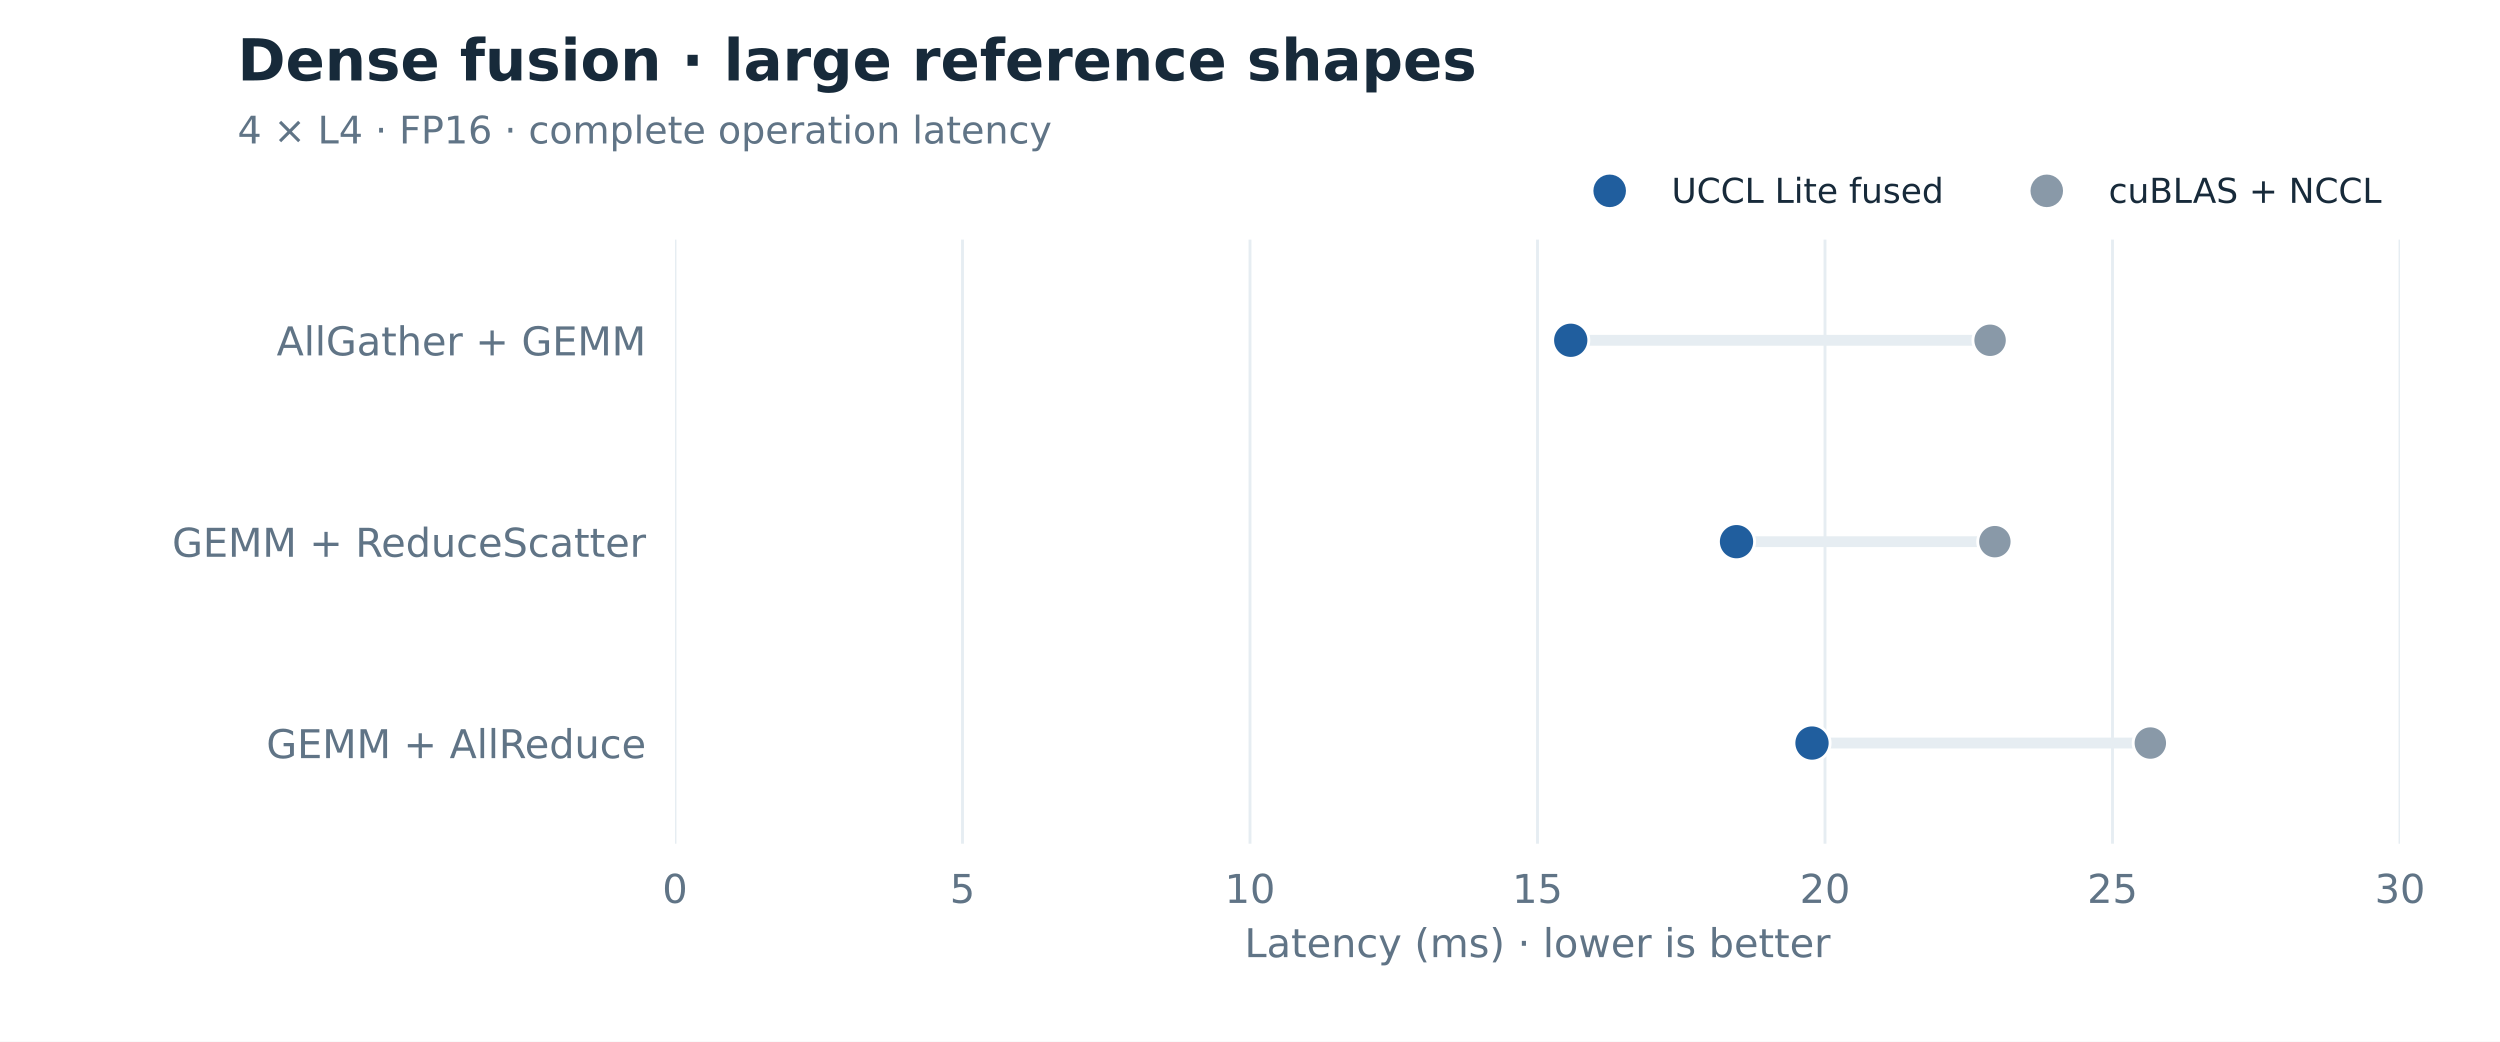
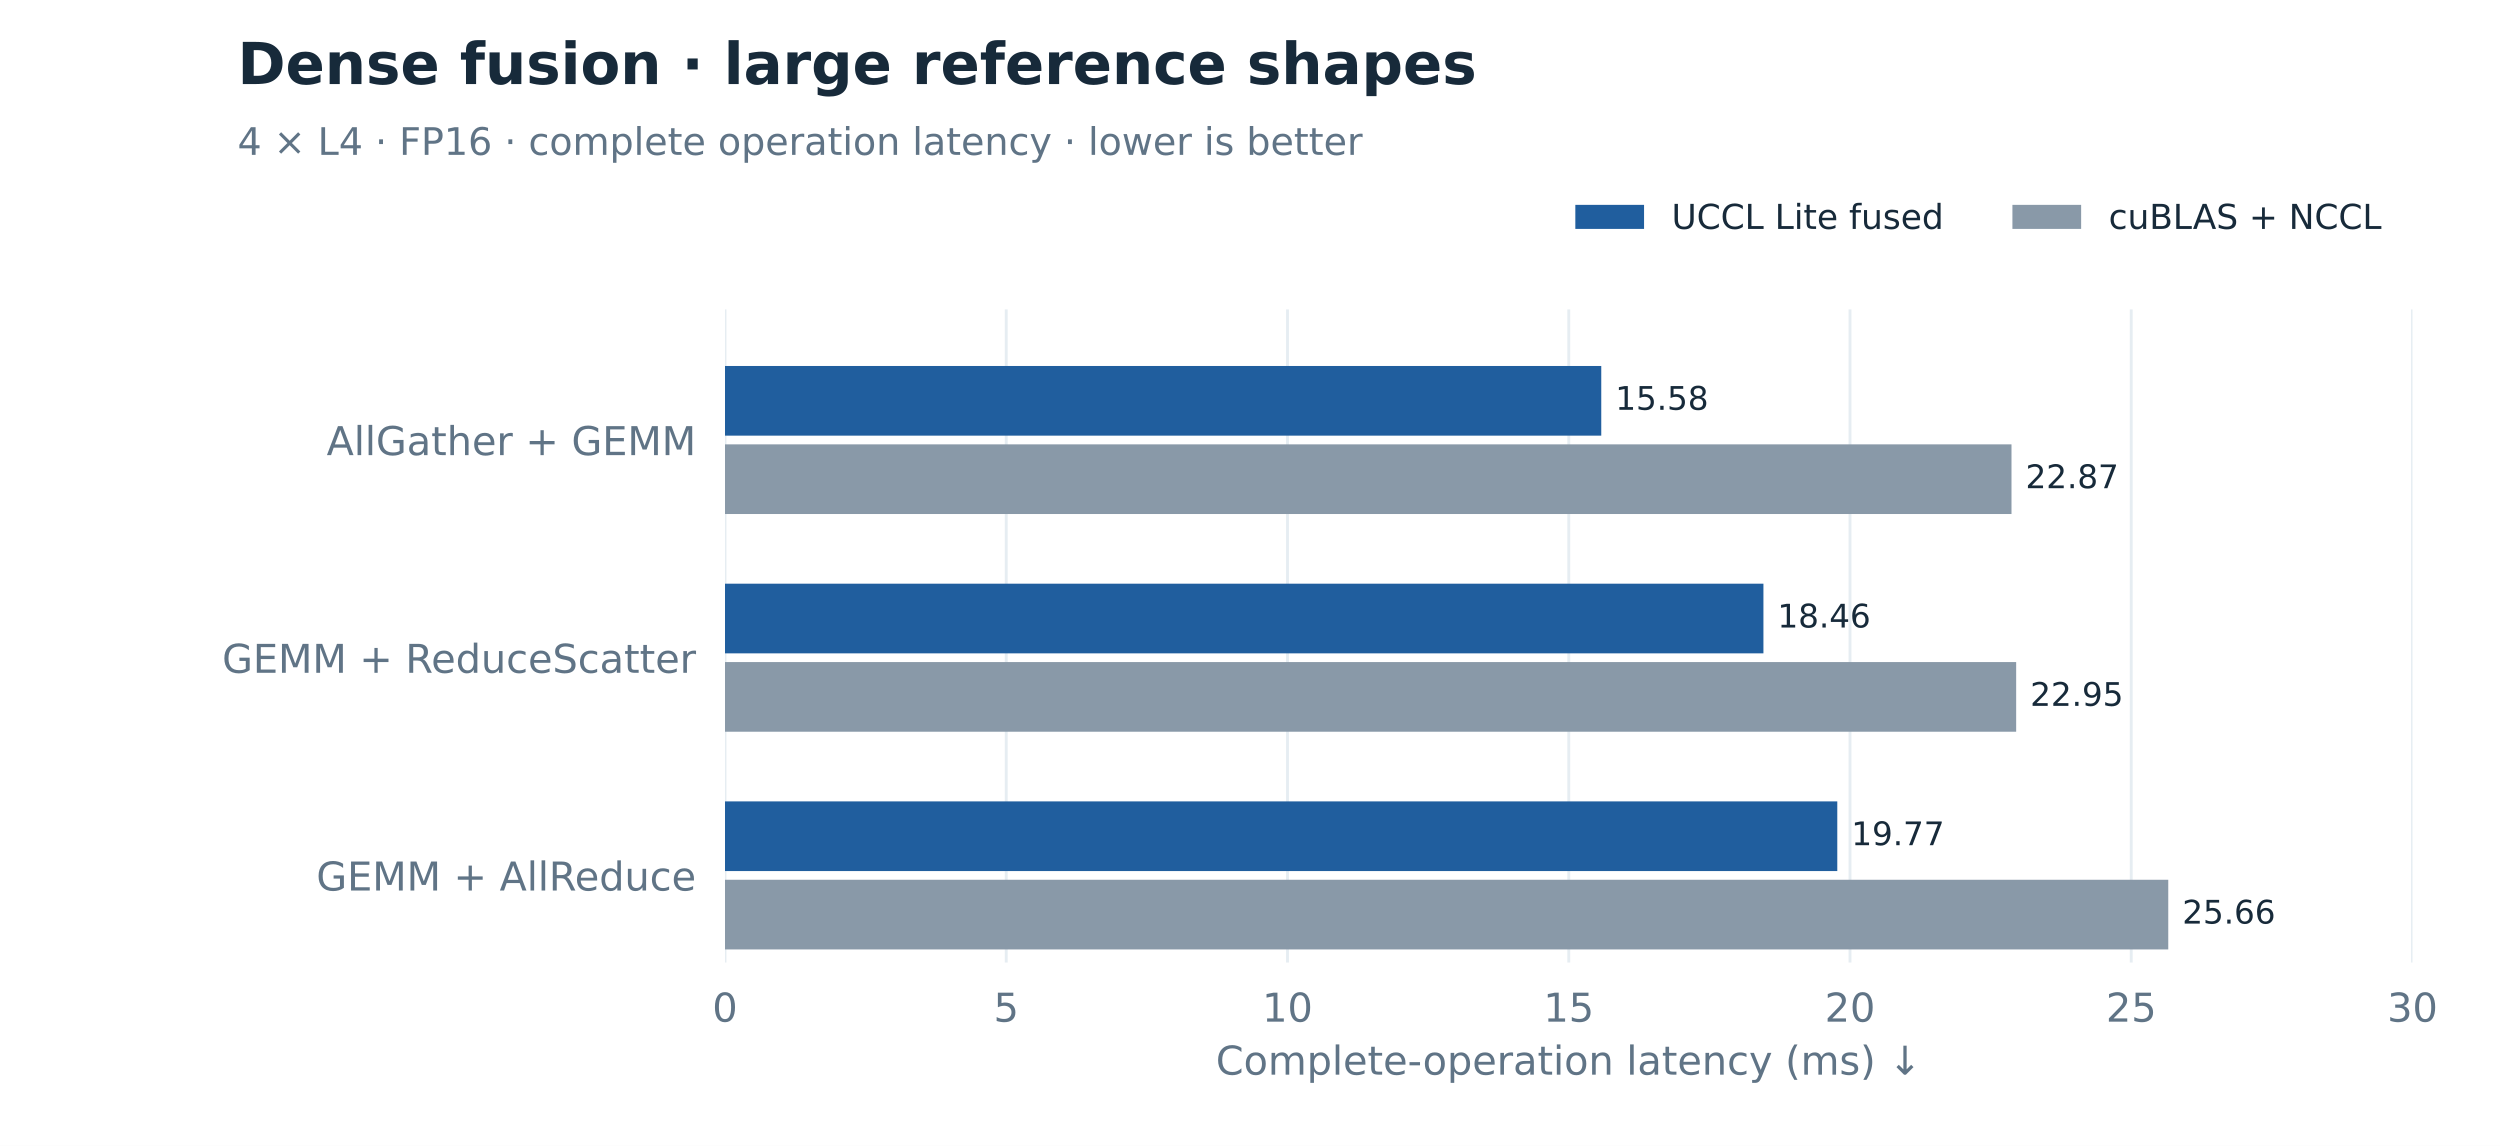
- <svg xmlns="http://www.w3.org/2000/svg" xmlns:xlink="http://www.w3.org/1999/xlink" width="691.2pt" height="288pt" viewBox="0 0 691.2 288" version="1.1">
+ <svg xmlns="http://www.w3.org/2000/svg" width="691.2pt" height="316.8pt" viewBox="0 0 691.2 316.8" version="1.1">
  <defs>
    <style type="text/css">*{stroke-linejoin: round; stroke-linecap: butt}</style>
  </defs>
  <g id="figure_1">
    <g id="patch_1">
-       <path d="M 0 288 L 691.2 288 L 691.2 0 L 0 0 z " style="fill: #ffffff" />
+       <path d="M 0 316.8 L 691.2 316.8 L 691.2 0 L 0 0 z " style="fill: #ffffff" />
    </g>
    <g id="axes_1">
      <g id="patch_2">
-         <path d="M 186.624 233.28 L 663.552 233.28 L 663.552 66.24 L 186.624 66.24 z " style="fill: #ffffff" />
+         <path d="M 200.448 266.112 L 667.008 266.112 L 667.008 85.536 L 200.448 85.536 z " style="fill: #ffffff" />
      </g>
      <g id="matplotlib.axis_1">
        <g id="xtick_1">
          <g id="line2d_1">
-             <path d="M 186.624 233.28 L 186.624 66.24 " clip-path="url(#p77dfe5aab3)" style="fill: none; stroke: #e6edf2; stroke-width: 0.8; stroke-linecap: square" />
+             <path d="M 200.448 266.112 L 200.448 85.536 " clip-path="url(#pbb524f297e)" style="fill: none; stroke: #e6edf2; stroke-width: 0.8; stroke-linecap: square" />
          </g>
          <g id="line2d_2" />
          <g id="text_1">
-             <text style="font-size: 11px; font-family: 'DejaVu Sans'; text-anchor: middle; fill: #607486" x="186.624" y="249.637" transform="rotate(-0 186.624 249.6374)">0</text>
+             <text style="font-size: 11px; font-family: 'DejaVu Sans'; text-anchor: middle; fill: #607486" x="200.448" y="282.47" transform="rotate(-0 200.448 282.4703)">0</text>
          </g>
        </g>
        <g id="xtick_2">
          <g id="line2d_3">
-             <path d="M 266.112 233.28 L 266.112 66.24 " clip-path="url(#p77dfe5aab3)" style="fill: none; stroke: #e6edf2; stroke-width: 0.8; stroke-linecap: square" />
+             <path d="M 278.208 266.112 L 278.208 85.536 " clip-path="url(#pbb524f297e)" style="fill: none; stroke: #e6edf2; stroke-width: 0.8; stroke-linecap: square" />
          </g>
          <g id="line2d_4" />
          <g id="text_2">
-             <text style="font-size: 11px; font-family: 'DejaVu Sans'; text-anchor: middle; fill: #607486" x="266.112" y="249.637" transform="rotate(-0 266.112 249.6374)">5</text>
+             <text style="font-size: 11px; font-family: 'DejaVu Sans'; text-anchor: middle; fill: #607486" x="278.208" y="282.47" transform="rotate(-0 278.208 282.4703)">5</text>
          </g>
        </g>
        <g id="xtick_3">
          <g id="line2d_5">
-             <path d="M 345.6 233.28 L 345.6 66.24 " clip-path="url(#p77dfe5aab3)" style="fill: none; stroke: #e6edf2; stroke-width: 0.8; stroke-linecap: square" />
+             <path d="M 355.968 266.112 L 355.968 85.536 " clip-path="url(#pbb524f297e)" style="fill: none; stroke: #e6edf2; stroke-width: 0.8; stroke-linecap: square" />
          </g>
          <g id="line2d_6" />
          <g id="text_3">
-             <text style="font-size: 11px; font-family: 'DejaVu Sans'; text-anchor: middle; fill: #607486" x="345.6" y="249.637" transform="rotate(-0 345.6 249.6374)">10</text>
+             <text style="font-size: 11px; font-family: 'DejaVu Sans'; text-anchor: middle; fill: #607486" x="355.968" y="282.47" transform="rotate(-0 355.968 282.4703)">10</text>
          </g>
        </g>
        <g id="xtick_4">
          <g id="line2d_7">
-             <path d="M 425.088 233.28 L 425.088 66.24 " clip-path="url(#p77dfe5aab3)" style="fill: none; stroke: #e6edf2; stroke-width: 0.8; stroke-linecap: square" />
+             <path d="M 433.728 266.112 L 433.728 85.536 " clip-path="url(#pbb524f297e)" style="fill: none; stroke: #e6edf2; stroke-width: 0.8; stroke-linecap: square" />
          </g>
          <g id="line2d_8" />
          <g id="text_4">
-             <text style="font-size: 11px; font-family: 'DejaVu Sans'; text-anchor: middle; fill: #607486" x="425.088" y="249.637" transform="rotate(-0 425.088 249.6374)">15</text>
+             <text style="font-size: 11px; font-family: 'DejaVu Sans'; text-anchor: middle; fill: #607486" x="433.728" y="282.47" transform="rotate(-0 433.728 282.4703)">15</text>
          </g>
        </g>
        <g id="xtick_5">
          <g id="line2d_9">
-             <path d="M 504.576 233.28 L 504.576 66.24 " clip-path="url(#p77dfe5aab3)" style="fill: none; stroke: #e6edf2; stroke-width: 0.8; stroke-linecap: square" />
+             <path d="M 511.488 266.112 L 511.488 85.536 " clip-path="url(#pbb524f297e)" style="fill: none; stroke: #e6edf2; stroke-width: 0.8; stroke-linecap: square" />
          </g>
          <g id="line2d_10" />
          <g id="text_5">
-             <text style="font-size: 11px; font-family: 'DejaVu Sans'; text-anchor: middle; fill: #607486" x="504.576" y="249.637" transform="rotate(-0 504.576 249.6374)">20</text>
+             <text style="font-size: 11px; font-family: 'DejaVu Sans'; text-anchor: middle; fill: #607486" x="511.488" y="282.47" transform="rotate(-0 511.488 282.4703)">20</text>
          </g>
        </g>
        <g id="xtick_6">
          <g id="line2d_11">
-             <path d="M 584.064 233.28 L 584.064 66.24 " clip-path="url(#p77dfe5aab3)" style="fill: none; stroke: #e6edf2; stroke-width: 0.8; stroke-linecap: square" />
+             <path d="M 589.248 266.112 L 589.248 85.536 " clip-path="url(#pbb524f297e)" style="fill: none; stroke: #e6edf2; stroke-width: 0.8; stroke-linecap: square" />
          </g>
          <g id="line2d_12" />
          <g id="text_6">
-             <text style="font-size: 11px; font-family: 'DejaVu Sans'; text-anchor: middle; fill: #607486" x="584.064" y="249.637" transform="rotate(-0 584.064 249.6374)">25</text>
+             <text style="font-size: 11px; font-family: 'DejaVu Sans'; text-anchor: middle; fill: #607486" x="589.248" y="282.47" transform="rotate(-0 589.248 282.4703)">25</text>
          </g>
        </g>
        <g id="xtick_7">
          <g id="line2d_13">
-             <path d="M 663.552 233.28 L 663.552 66.24 " clip-path="url(#p77dfe5aab3)" style="fill: none; stroke: #e6edf2; stroke-width: 0.8; stroke-linecap: square" />
+             <path d="M 667.008 266.112 L 667.008 85.536 " clip-path="url(#pbb524f297e)" style="fill: none; stroke: #e6edf2; stroke-width: 0.8; stroke-linecap: square" />
          </g>
          <g id="line2d_14" />
          <g id="text_7">
-             <text style="font-size: 11px; font-family: 'DejaVu Sans'; text-anchor: middle; fill: #607486" x="663.552" y="249.637" transform="rotate(-0 663.552 249.6374)">30</text>
+             <text style="font-size: 11px; font-family: 'DejaVu Sans'; text-anchor: middle; fill: #607486" x="667.008" y="282.47" transform="rotate(-0 667.008 282.4703)">30</text>
          </g>
        </g>
        <g id="text_8">
-           <text style="font-size: 11px; font-family: 'DejaVu Sans'; text-anchor: middle; fill: #607486" x="425.088" y="264.638" transform="rotate(-0 425.088 264.6383)">Latency (ms)  ·  lower is better</text>
+           <text style="font-size: 11px; font-family: 'DejaVu Sans'; text-anchor: middle; fill: #607486" x="433.728" y="297.116" transform="rotate(-0 433.728 297.1162)">Complete-operation latency (ms) ↓</text>
        </g>
      </g>
      <g id="matplotlib.axis_2">
        <g id="ytick_1">
          <g id="line2d_15" />
          <g id="text_9">
-             <text style="font-size: 11px; font-family: 'DejaVu Sans'; text-anchor: end; fill: #607486" x="178.624" y="98.259" transform="rotate(-0 178.624 98.25914)">AllGather + GEMM</text>
+             <text style="font-size: 11px; font-family: 'DejaVu Sans'; text-anchor: end; fill: #607486" x="192.448" y="125.83" transform="rotate(-0 192.448 125.8303)">AllGather + GEMM</text>
          </g>
        </g>
        <g id="ytick_2">
          <g id="line2d_16" />
          <g id="text_10">
-             <text style="font-size: 11px; font-family: 'DejaVu Sans'; text-anchor: end; fill: #607486" x="178.624" y="153.939" transform="rotate(-0 178.624 153.9391)">GEMM + ReduceScatter</text>
+             <text style="font-size: 11px; font-family: 'DejaVu Sans'; text-anchor: end; fill: #607486" x="192.448" y="186.022" transform="rotate(-0 192.448 186.0223)">GEMM + ReduceScatter</text>
          </g>
        </g>
        <g id="ytick_3">
          <g id="line2d_17" />
          <g id="text_11">
-             <text style="font-size: 11px; font-family: 'DejaVu Sans'; text-anchor: end; fill: #607486" x="178.624" y="209.619" transform="rotate(-0 178.624 209.6191)">GEMM + AllReduce</text>
+             <text style="font-size: 11px; font-family: 'DejaVu Sans'; text-anchor: end; fill: #607486" x="192.448" y="246.214" transform="rotate(-0 192.448 246.2143)">GEMM + AllReduce</text>
          </g>
        </g>
      </g>
-       <g id="LineCollection_1">
-         <path d="M 434.277 94.08 L 550.218 94.08 " clip-path="url(#p77dfe5aab3)" style="fill: none; stroke: #e6edf2; stroke-width: 3" />
+       <g id="patch_3">
+         <path d="M 200.448 122.855 L 556.138 122.855 L 556.138 142.116 L 200.448 142.116 z " clip-path="url(#pbb524f297e)" style="fill: #8999a8" />
      </g>
-       <g id="LineCollection_2">
-         <path d="M 480.11 149.76 L 551.538 149.76 " clip-path="url(#p77dfe5aab3)" style="fill: none; stroke: #e6edf2; stroke-width: 3" />
+       <g id="patch_4">
+         <path d="M 200.448 183.047 L 557.429 183.047 L 557.429 202.308 L 200.448 202.308 z " clip-path="url(#pbb524f297e)" style="fill: #8999a8" />
      </g>
-       <g id="LineCollection_3">
-         <path d="M 500.983 205.44 L 594.525 205.44 " clip-path="url(#p77dfe5aab3)" style="fill: none; stroke: #e6edf2; stroke-width: 3" />
+       <g id="patch_5">
+         <path d="M 200.448 243.239 L 599.481 243.239 L 599.481 262.5 L 200.448 262.5 z " clip-path="url(#pbb524f297e)" style="fill: #8999a8" />
      </g>
-       <g id="PathCollection_1">
-         <defs>
-           <path id="m86cd8d552a" d="M 0 4.743 C 1.258 4.743 2.465 4.244 3.354 3.354 C 4.244 2.465 4.743 1.258 4.743 0 C 4.743 -1.258 4.244 -2.465 3.354 -3.354 C 2.465 -4.244 1.258 -4.743 0 -4.743 C -1.258 -4.743 -2.465 -4.244 -3.354 -3.354 C -4.244 -2.465 -4.743 -1.258 -4.743 0 C -4.743 1.258 -4.244 2.465 -3.354 3.354 C -2.465 4.244 -1.258 4.743 0 4.743 z " style="stroke: #ffffff; stroke-width: 0.8" />
-         </defs>
-         <g clip-path="url(#p77dfe5aab3)">
-           <use xlink:href="#m86cd8d552a" x="550.218" y="94.08" style="fill: #8999a8; stroke: #ffffff; stroke-width: 0.8" />
-         </g>
+       <g id="patch_6">
+         <path d="M 200.448 101.186 L 442.717 101.186 L 442.717 120.447 L 200.448 120.447 z " clip-path="url(#pbb524f297e)" style="fill: #205e9e" />
      </g>
-       <g id="PathCollection_2">
-         <defs>
-           <path id="mefa6f6cebf" d="M 0 5 C 1.326 5 2.598 4.473 3.536 3.536 C 4.473 2.598 5 1.326 5 0 C 5 -1.326 4.473 -2.598 3.536 -3.536 C 2.598 -4.473 1.326 -5 0 -5 C -1.326 -5 -2.598 -4.473 -3.536 -3.536 C -4.473 -2.598 -5 -1.326 -5 0 C -5 1.326 -4.473 2.598 -3.536 3.536 C -2.598 4.473 -1.326 5 0 5 z " style="stroke: #ffffff; stroke-width: 0.8" />
-         </defs>
-         <g clip-path="url(#p77dfe5aab3)">
-           <use xlink:href="#mefa6f6cebf" x="434.277" y="94.08" style="fill: #205e9e; stroke: #ffffff; stroke-width: 0.8" />
-         </g>
+       <g id="patch_7">
+         <path d="M 200.448 161.378 L 487.553 161.378 L 487.553 180.639 L 200.448 180.639 z " clip-path="url(#pbb524f297e)" style="fill: #205e9e" />
      </g>
-       <g id="PathCollection_3">
-         <g clip-path="url(#p77dfe5aab3)">
-           <use xlink:href="#m86cd8d552a" x="551.538" y="149.76" style="fill: #8999a8; stroke: #ffffff; stroke-width: 0.8" />
-         </g>
+       <g id="patch_8">
+         <path d="M 200.448 221.57 L 507.973 221.57 L 507.973 240.831 L 200.448 240.831 z " clip-path="url(#pbb524f297e)" style="fill: #205e9e" />
      </g>
-       <g id="PathCollection_4">
-         <g clip-path="url(#p77dfe5aab3)">
-           <use xlink:href="#mefa6f6cebf" x="480.11" y="149.76" style="fill: #205e9e; stroke: #ffffff; stroke-width: 0.8" />
-         </g>
+       <g id="text_12">
+         <text style="font-size: 9px; font-family: 'DejaVu Sans'; text-anchor: start; fill: #172a3a" x="560.026" y="134.969" transform="rotate(-0 560.0258 134.9692)">22.87</text>
      </g>
-       <g id="PathCollection_5">
-         <g clip-path="url(#p77dfe5aab3)">
-           <use xlink:href="#m86cd8d552a" x="594.525" y="205.44" style="fill: #8999a8; stroke: #ffffff; stroke-width: 0.8" />
-         </g>
+       <g id="text_13">
+         <text style="font-size: 9px; font-family: 'DejaVu Sans'; text-anchor: start; fill: #172a3a" x="446.605" y="113.3" transform="rotate(-0 446.6051 113.3001)">15.58</text>
      </g>
-       <g id="PathCollection_6">
-         <g clip-path="url(#p77dfe5aab3)">
-           <use xlink:href="#mefa6f6cebf" x="500.983" y="205.44" style="fill: #205e9e; stroke: #ffffff; stroke-width: 0.8" />
-         </g>
+       <g id="text_14">
+         <text style="font-size: 9px; font-family: 'DejaVu Sans'; text-anchor: start; fill: #172a3a" x="561.317" y="195.161" transform="rotate(-0 561.3166 195.1612)">22.95</text>
+       </g>
+       <g id="text_15">
+         <text style="font-size: 9px; font-family: 'DejaVu Sans'; text-anchor: start; fill: #172a3a" x="491.441" y="173.492" transform="rotate(-0 491.4415 173.4921)">18.46</text>
+       </g>
+       <g id="text_16">
+         <text style="font-size: 9px; font-family: 'DejaVu Sans'; text-anchor: start; fill: #172a3a" x="603.369" y="255.353" transform="rotate(-0 603.3692 255.3532)">25.66</text>
+       </g>
+       <g id="text_17">
+         <text style="font-size: 9px; font-family: 'DejaVu Sans'; text-anchor: start; fill: #172a3a" x="511.861" y="233.684" transform="rotate(-0 511.8612 233.6841)">19.77</text>
      </g>
    </g>
-     <g id="text_12">
-       <text style="font-weight: 700; font-size: 16px; font-family: 'DejaVu Sans'; text-anchor: start; fill: #172a3a" x="65.664" y="22.238" transform="rotate(-0 65.664 22.2375)">Dense fusion · large reference shapes</text>
+     <g id="text_18">
+       <text style="font-weight: 700; font-size: 16px; font-family: 'DejaVu Sans'; text-anchor: start; fill: #172a3a" x="65.664" y="23.245" transform="rotate(-0 65.664 23.2455)">Dense fusion · large reference shapes</text>
    </g>
-     <g id="text_13">
-       <text style="font-size: 10.5px; font-family: 'DejaVu Sans'; text-anchor: start; fill: #607486" x="65.664" y="39.658" transform="rotate(-0 65.664 39.65836)">4 × L4  ·  FP16  ·  complete operation latency</text>
+     <g id="text_19">
+       <text style="font-size: 10.5px; font-family: 'DejaVu Sans'; text-anchor: start; fill: #607486" x="65.664" y="42.826" transform="rotate(-0 65.664 42.82636)">4 × L4  ·  FP16  ·  complete operation latency  ·  lower is better</text>
    </g>
    <g id="legend_1">
-       <g id="line2d_18">
-         <defs>
-           <path id="m59021eb669" d="M 0 4 C 1.061 4 2.078 3.579 2.828 2.828 C 3.579 2.078 4 1.061 4 0 C 4 -1.061 3.579 -2.078 2.828 -2.828 C 2.078 -3.579 1.061 -4 0 -4 C -1.061 -4 -2.078 -3.579 -2.828 -2.828 C -3.579 -2.078 -4 -1.061 -4 0 C -4 1.061 -3.579 2.078 -2.828 2.828 C -2.078 3.579 -1.061 4 0 4 z " style="stroke: #205e9e" />
-         </defs>
-         <g>
-           <use xlink:href="#m59021eb669" x="445.043" y="52.764" style="fill: #205e9e; stroke: #205e9e" />
-         </g>
+       <g id="patch_9">
+         <path d="M 435.548 63.289 L 454.548 63.289 L 454.548 56.639 L 435.548 56.639 z " style="fill: #205e9e" />
      </g>
-       <g id="text_14">
-         <text style="font-size: 9.5px; font-family: 'DejaVu Sans'; text-anchor: start; fill: #172a3a" x="462.143" y="56.089" transform="rotate(-0 462.1435 56.08852)">UCCL Lite fused</text>
+       <g id="text_20">
+         <text style="font-size: 9.5px; font-family: 'DejaVu Sans'; text-anchor: start; fill: #172a3a" x="462.148" y="63.289" transform="rotate(-0 462.1479 63.28852)">UCCL Lite fused</text>
      </g>
-       <g id="line2d_19">
-         <defs>
-           <path id="mebe1b9287e" d="M 0 4 C 1.061 4 2.078 3.579 2.828 2.828 C 3.579 2.078 4 1.061 4 0 C 4 -1.061 3.579 -2.078 2.828 -2.828 C 2.078 -3.579 1.061 -4 0 -4 C -1.061 -4 -2.078 -3.579 -2.828 -2.828 C -3.579 -2.078 -4 -1.061 -4 0 C -4 1.061 -3.579 2.078 -2.828 2.828 C -2.078 3.579 -1.061 4 0 4 z " style="stroke: #8999a8" />
-         </defs>
-         <g>
-           <use xlink:href="#mebe1b9287e" x="565.888" y="52.764" style="fill: #8999a8; stroke: #8999a8" />
-         </g>
+       <g id="patch_10">
+         <path d="M 556.392 63.289 L 575.392 63.289 L 575.392 56.639 L 556.392 56.639 z " style="fill: #8999a8" />
      </g>
-       <g id="text_15">
-         <text style="font-size: 9.5px; font-family: 'DejaVu Sans'; text-anchor: start; fill: #172a3a" x="582.988" y="56.089" transform="rotate(-0 582.9879 56.08852)">cuBLAS + NCCL</text>
+       <g id="text_21">
+         <text style="font-size: 9.5px; font-family: 'DejaVu Sans'; text-anchor: start; fill: #172a3a" x="582.992" y="63.289" transform="rotate(-0 582.9924 63.28852)">cuBLAS + NCCL</text>
      </g>
    </g>
  </g>
  <defs>
-     <clipPath id="p77dfe5aab3">
-       <rect x="186.624" y="66.24" width="476.928" height="167.04" />
+     <clipPath id="pbb524f297e">
+       <rect x="200.448" y="85.536" width="466.56" height="180.576" />
    </clipPath>
  </defs>
</svg>
